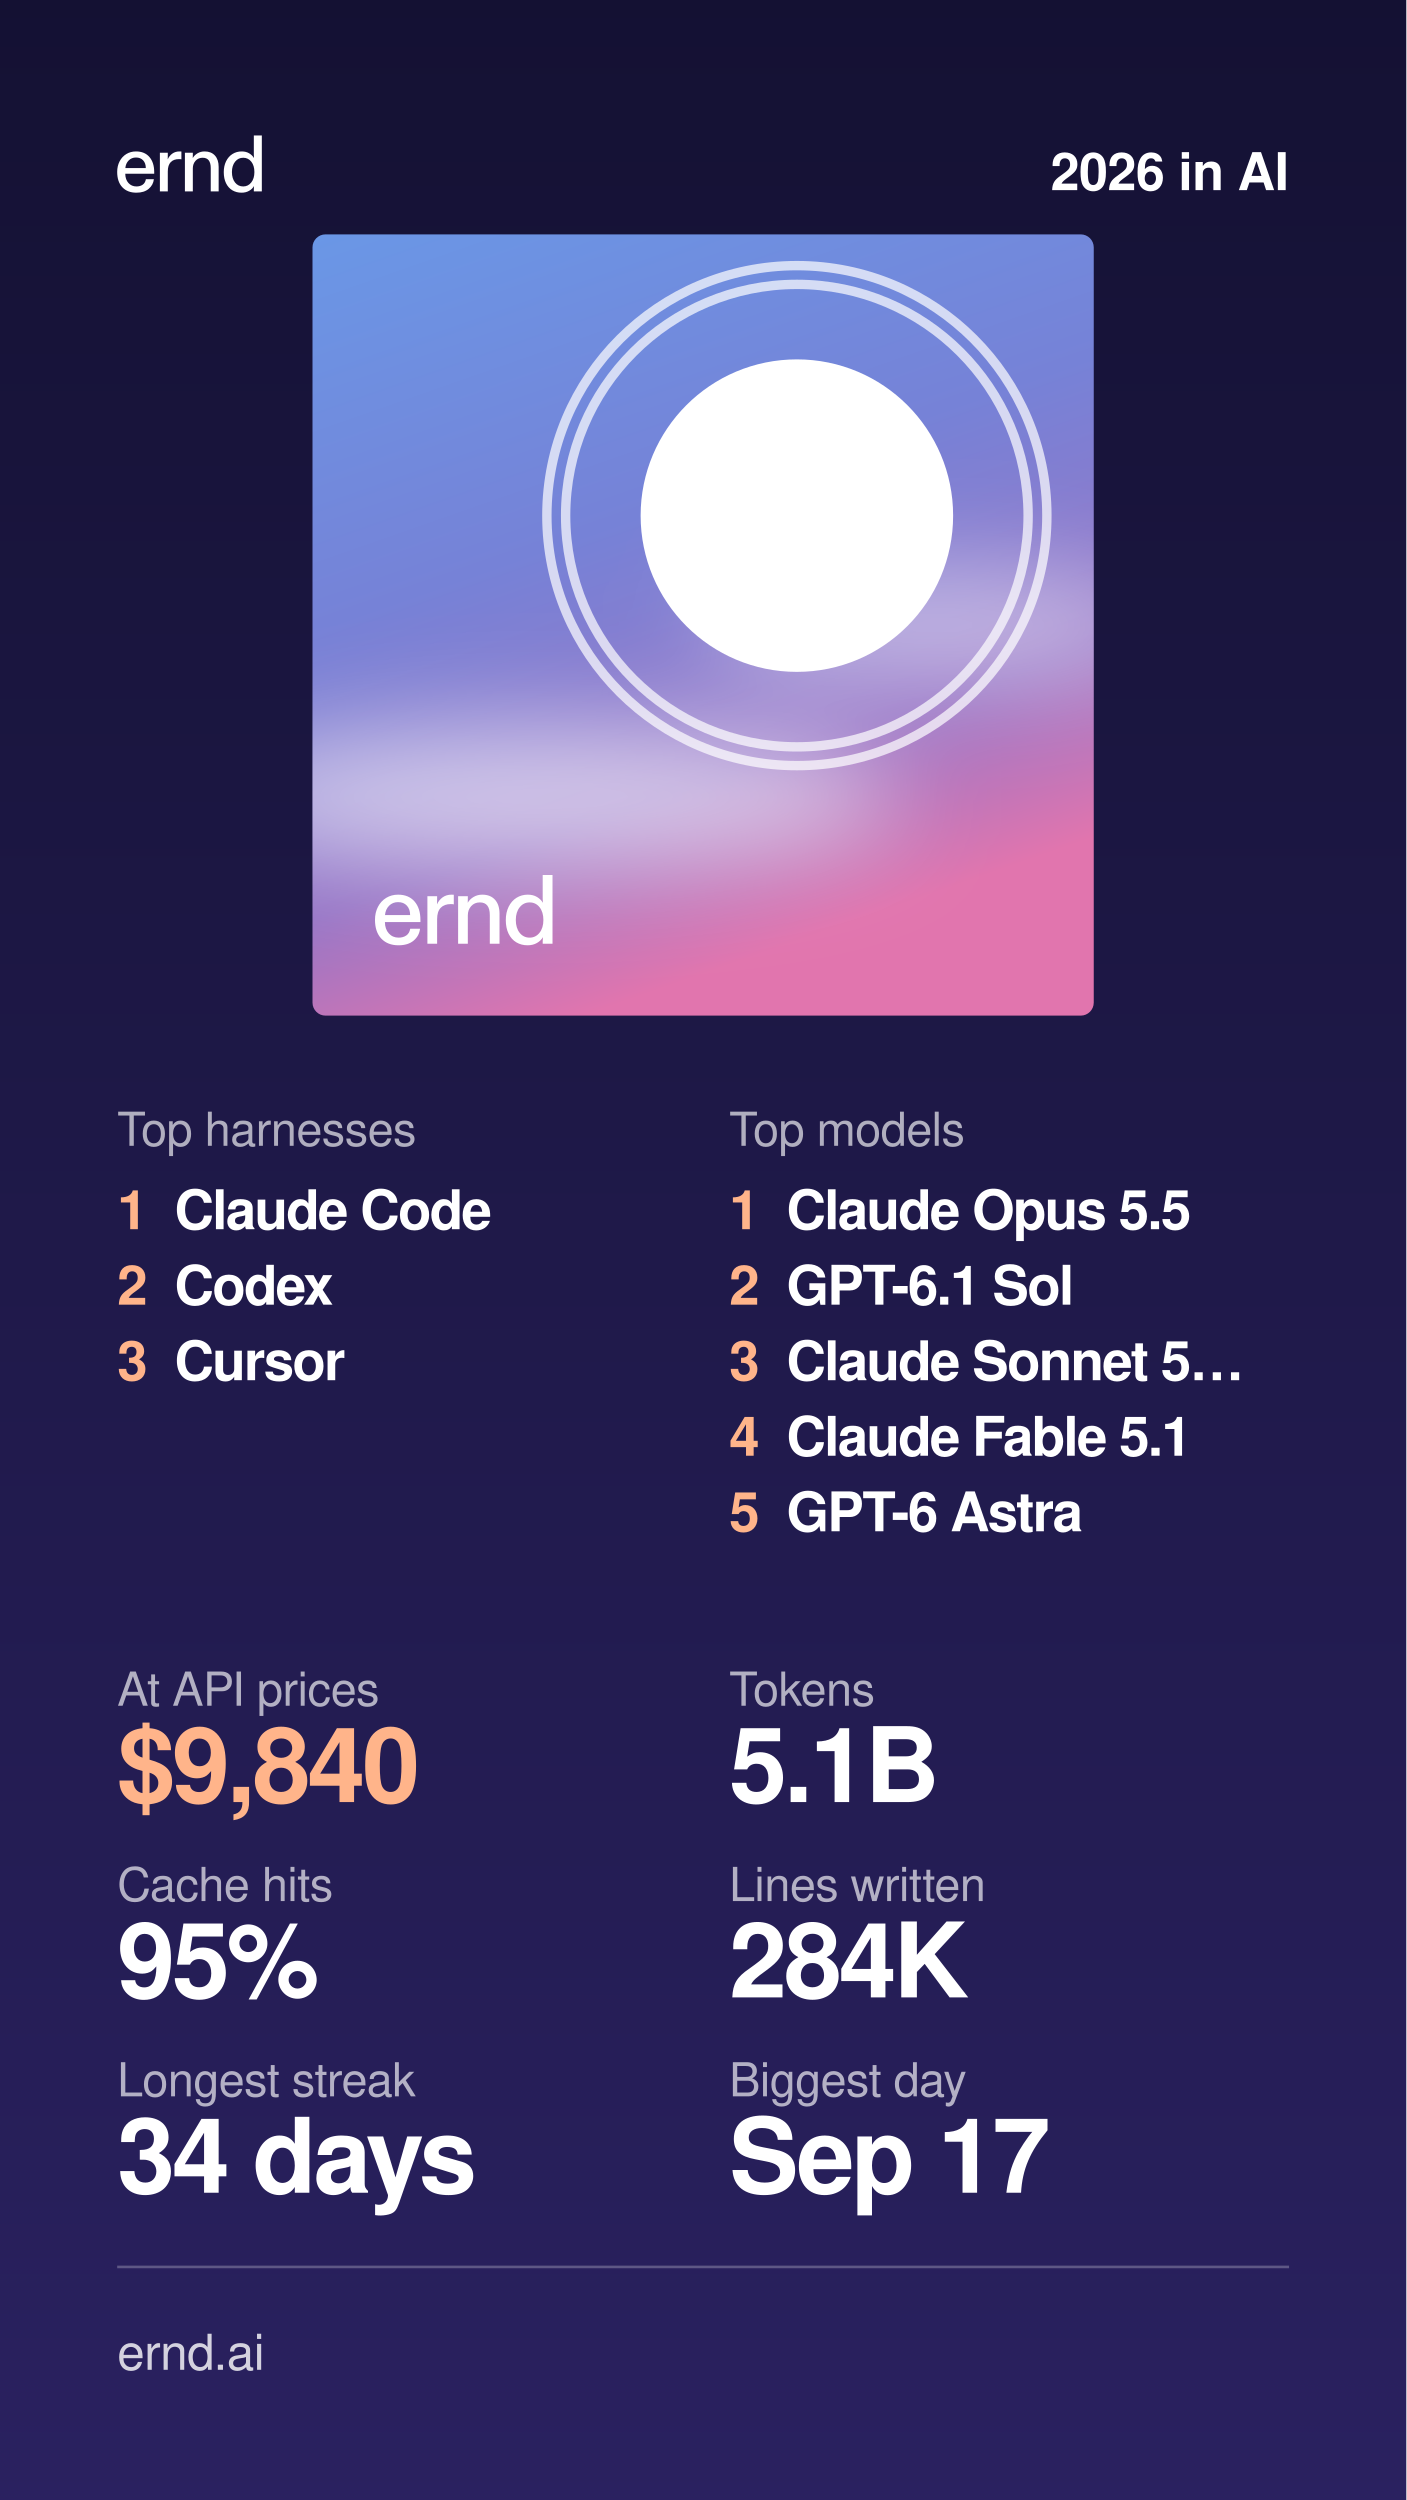
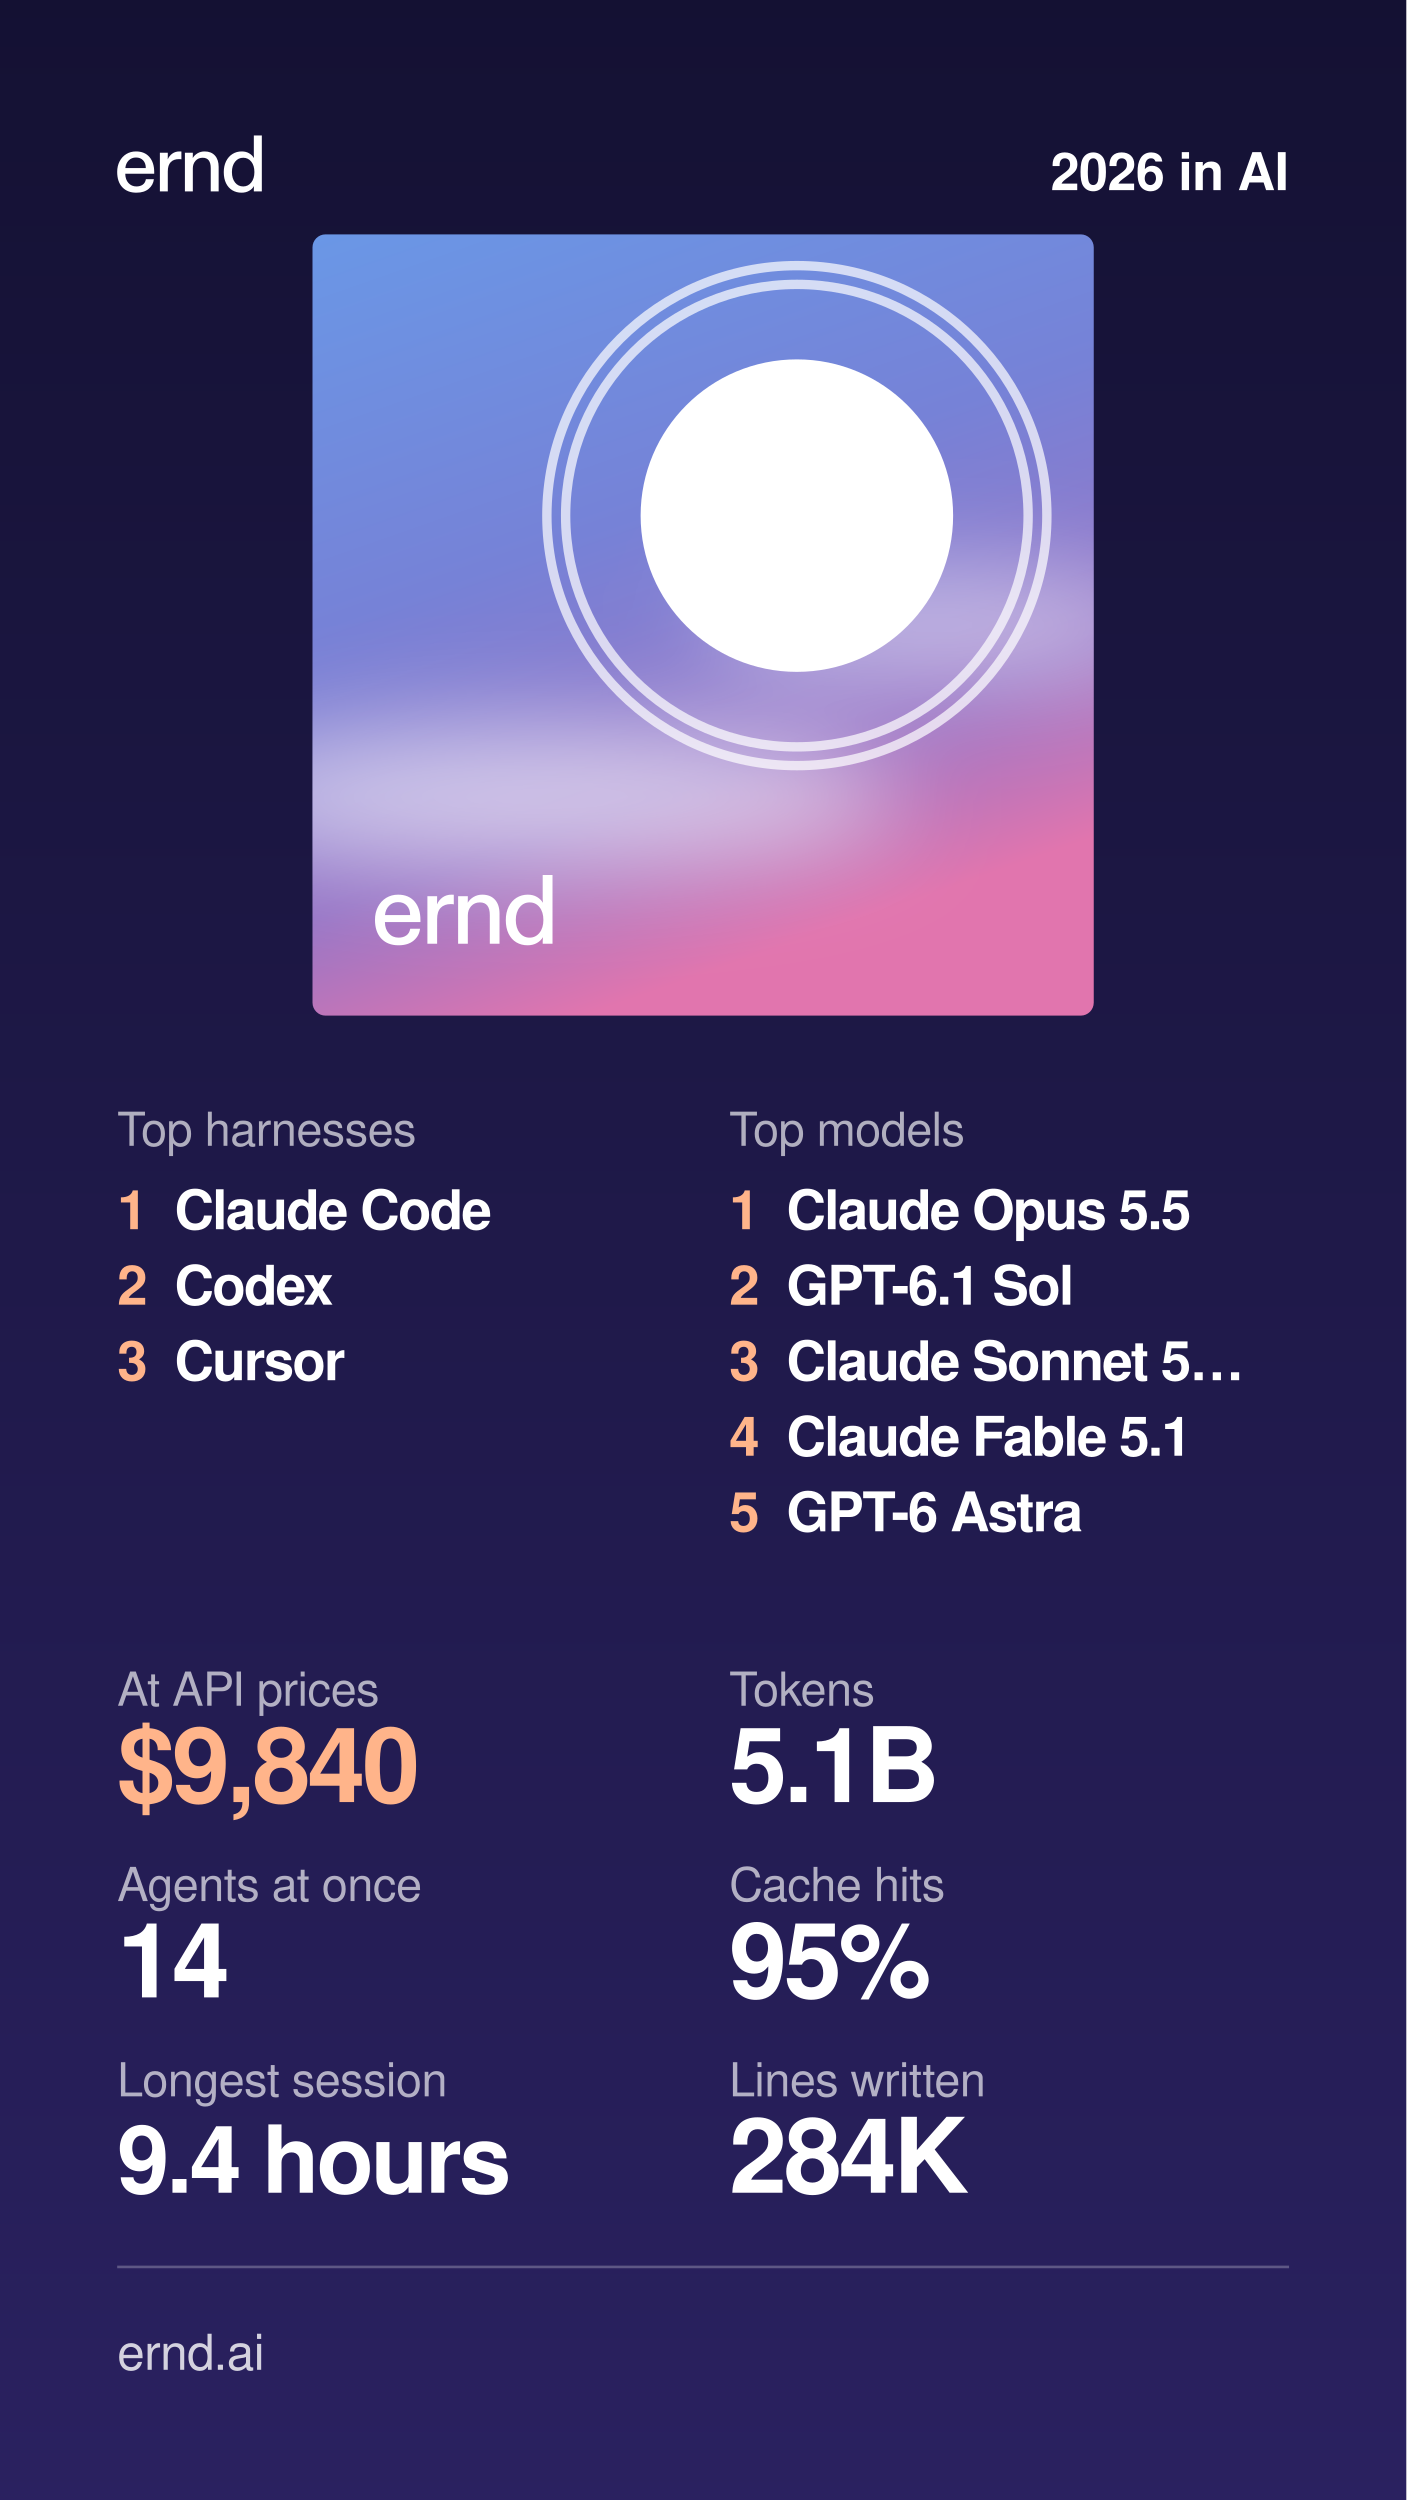
<svg xmlns="http://www.w3.org/2000/svg" width="1080" height="1920" viewBox="0 0 1080 1920">
  <defs>
    <linearGradient id="sky-summary" x1="0" y1="0" x2="0.35" y2="1">
      <stop offset="0" stop-color="#6a97e6" />
      <stop offset="0.45" stop-color="#7682d7" />
      <stop offset="0.78" stop-color="#9775c6" />
      <stop offset="1" stop-color="#e175ae" />
    </linearGradient>
    <linearGradient id="dusk-summary" x1="0" y1="0" x2="0" y2="1">
      <stop offset="0" stop-color="#141133" />
      <stop offset="1" stop-color="#2a2160" />
    </linearGradient>
    <linearGradient id="ink-summary" x1="0" y1="0" x2="1" y2="0">
      <stop offset="0" stop-color="#6a97e6" />
      <stop offset="0.5" stop-color="#9775c6" />
      <stop offset="1" stop-color="#e175ae" />
    </linearGradient>
    <filter id="cloud-summary" x="-50%" y="-50%" width="200%" height="200%">
      <feGaussianBlur stdDeviation="38" />
    </filter>
  </defs>
  <rect width="1080" height="1920" fill="url(#dusk-summary)" />
  <g fill="#ffffff" transform="translate(75.84 56.30) scale(4.3564)">
    <path transform="translate(2.686 20.821) scale(0.014096 -0.014096)" d="M40 244Q40 318 70.5 376.5Q101 435 154.5 467.5Q208 500 275 500Q383 500 443.0 430.5Q503 361 503 242V221H141Q142 148 181.0 105.0Q220 62 281 62Q327 62 359.0 84.0Q391 106 399 153H499Q491 80 434.0 32.0Q377 -16 280 -16Q169 -16 104.5 52.0Q40 120 40 244ZM398 292Q398 352 365.0 388.0Q332 424 275 424Q220 424 183.5 387.0Q147 350 142 292Z" />
    <path transform="translate(9.791 20.821) scale(0.014096 -0.014096)" d="M70 0V484H169V457Q169 419 168 401Q187 445 225.0 472.5Q263 500 316 500Q331 500 339 499V401Q328 404 309 404Q242 404 205.5 366.0Q169 328 169 250V0Z" />
    <path transform="translate(14.203 20.821) scale(0.014096 -0.014096)" d="M70 0V484H169V455Q169 431 168 417Q188 453 227.5 476.5Q267 500 316 500Q399 500 445.5 448.5Q492 397 492 306V0H393V292Q393 421 292 421Q237 421 203.0 383.0Q169 345 169 289V0Z" />
    <path transform="translate(21.476 20.821) scale(0.014096 -0.014096)" d="M40 241Q40 318 69.0 377.0Q98 436 149.0 468.0Q200 500 264 500Q319 500 358.5 476.0Q398 452 418 417Q416 432 416 460V700H516V0H416V25Q416 54 418 67Q399 32 358.0 8.0Q317 -16 262 -16Q198 -16 147.5 14.0Q97 44 68.5 102.0Q40 160 40 241ZM423 242Q423 323 384.0 372.0Q345 421 283 421Q221 421 181.5 371.5Q142 322 142 242Q142 161 181.0 111.5Q220 62 283 62Q344 62 383.5 111.5Q423 161 423 242Z" />
  </g>
  <text x="990" y="146" font-family="'ABC Diatype', 'Avenir Next', 'Segoe UI', 'Helvetica Neue', Helvetica, Arial, sans-serif" font-size="40" font-weight="600" fill="#ffffff" text-anchor="end" letter-spacing="-0.4">2026 in AI</text>
  <clipPath id="cover-summary">
    <rect x="240" y="180" width="600" height="600" rx="10" />
  </clipPath>
  <g clip-path="url(#cover-summary)">
    <rect x="240" y="180" width="600" height="600" fill="url(#sky-summary)" />
    <g filter="url(#cloud-summary)">
      <ellipse cx="420" cy="612" rx="270" ry="54" fill="#fff" opacity="0.6" />
      <ellipse cx="720" cy="480" rx="180" ry="42" fill="#fff" opacity="0.5" />
    </g>
    <circle cx="612" cy="396" r="120" fill="#ffffff" />
    <circle cx="612" cy="396" r="192" fill="none" stroke="#ffffff" stroke-width="7.2" opacity="0.7" />
    <circle cx="612" cy="396" r="177.6" fill="none" stroke="#ffffff" stroke-width="7.2" opacity="0.7" />
    <g fill="#ffffff" transform="translate(270.62 613.46) scale(5.3465)">
      <path transform="translate(2.686 20.821) scale(0.014096 -0.014096)" d="M40 244Q40 318 70.5 376.5Q101 435 154.5 467.5Q208 500 275 500Q383 500 443.0 430.5Q503 361 503 242V221H141Q142 148 181.0 105.0Q220 62 281 62Q327 62 359.0 84.0Q391 106 399 153H499Q491 80 434.0 32.0Q377 -16 280 -16Q169 -16 104.5 52.0Q40 120 40 244ZM398 292Q398 352 365.0 388.0Q332 424 275 424Q220 424 183.5 387.0Q147 350 142 292Z" />
      <path transform="translate(9.791 20.821) scale(0.014096 -0.014096)" d="M70 0V484H169V457Q169 419 168 401Q187 445 225.0 472.5Q263 500 316 500Q331 500 339 499V401Q328 404 309 404Q242 404 205.5 366.0Q169 328 169 250V0Z" />
      <path transform="translate(14.203 20.821) scale(0.014096 -0.014096)" d="M70 0V484H169V455Q169 431 168 417Q188 453 227.5 476.5Q267 500 316 500Q399 500 445.5 448.5Q492 397 492 306V0H393V292Q393 421 292 421Q237 421 203.0 383.0Q169 345 169 289V0Z" />
      <path transform="translate(21.476 20.821) scale(0.014096 -0.014096)" d="M40 241Q40 318 69.0 377.0Q98 436 149.0 468.0Q200 500 264 500Q319 500 358.5 476.0Q398 452 418 417Q416 432 416 460V700H516V0H416V25Q416 54 418 67Q399 32 358.0 8.0Q317 -16 262 -16Q198 -16 147.5 14.0Q97 44 68.5 102.0Q40 160 40 241ZM423 242Q423 323 384.0 372.0Q345 421 283 421Q221 421 181.5 371.5Q142 322 142 242Q142 161 181.0 111.5Q220 62 283 62Q344 62 383.5 111.5Q423 161 423 242Z" />
    </g>
  </g>
  <text x="90" y="880" font-family="'ABC Diatype', 'Avenir Next', 'Segoe UI', 'Helvetica Neue', Helvetica, Arial, sans-serif" font-size="36" font-weight="500" fill="#ffffff" text-anchor="start" letter-spacing="-0.4" opacity="0.65">Top harnesses</text>
  <text x="90" y="944" font-family="'ABC Diatype', 'Avenir Next', 'Segoe UI', 'Helvetica Neue', Helvetica, Arial, sans-serif" font-size="42" font-weight="700" fill="#ffb48a" text-anchor="start" letter-spacing="-1.3">1</text>
  <text x="134" y="944" font-family="'ABC Diatype', 'Avenir Next', 'Segoe UI', 'Helvetica Neue', Helvetica, Arial, sans-serif" font-size="42" font-weight="700" fill="#ffffff" text-anchor="start" letter-spacing="-1.3">Claude Code</text>
  <text x="90" y="1002" font-family="'ABC Diatype', 'Avenir Next', 'Segoe UI', 'Helvetica Neue', Helvetica, Arial, sans-serif" font-size="42" font-weight="700" fill="#ffb48a" text-anchor="start" letter-spacing="-1.3">2</text>
  <text x="134" y="1002" font-family="'ABC Diatype', 'Avenir Next', 'Segoe UI', 'Helvetica Neue', Helvetica, Arial, sans-serif" font-size="42" font-weight="700" fill="#ffffff" text-anchor="start" letter-spacing="-1.3">Codex</text>
  <text x="90" y="1060" font-family="'ABC Diatype', 'Avenir Next', 'Segoe UI', 'Helvetica Neue', Helvetica, Arial, sans-serif" font-size="42" font-weight="700" fill="#ffb48a" text-anchor="start" letter-spacing="-1.3">3</text>
  <text x="134" y="1060" font-family="'ABC Diatype', 'Avenir Next', 'Segoe UI', 'Helvetica Neue', Helvetica, Arial, sans-serif" font-size="42" font-weight="700" fill="#ffffff" text-anchor="start" letter-spacing="-1.3">Cursor</text>
  <text x="560" y="880" font-family="'ABC Diatype', 'Avenir Next', 'Segoe UI', 'Helvetica Neue', Helvetica, Arial, sans-serif" font-size="36" font-weight="500" fill="#ffffff" text-anchor="start" letter-spacing="-0.4" opacity="0.65">Top models</text>
  <text x="560" y="944" font-family="'ABC Diatype', 'Avenir Next', 'Segoe UI', 'Helvetica Neue', Helvetica, Arial, sans-serif" font-size="42" font-weight="700" fill="#ffb48a" text-anchor="start" letter-spacing="-1.3">1</text>
  <text x="604" y="944" font-family="'ABC Diatype', 'Avenir Next', 'Segoe UI', 'Helvetica Neue', Helvetica, Arial, sans-serif" font-size="42" font-weight="700" fill="#ffffff" text-anchor="start" letter-spacing="-1.3">Claude Opus 5.5</text>
  <text x="560" y="1002" font-family="'ABC Diatype', 'Avenir Next', 'Segoe UI', 'Helvetica Neue', Helvetica, Arial, sans-serif" font-size="42" font-weight="700" fill="#ffb48a" text-anchor="start" letter-spacing="-1.3">2</text>
  <text x="604" y="1002" font-family="'ABC Diatype', 'Avenir Next', 'Segoe UI', 'Helvetica Neue', Helvetica, Arial, sans-serif" font-size="42" font-weight="700" fill="#ffffff" text-anchor="start" letter-spacing="-1.3">GPT-6.1 Sol</text>
  <text x="560" y="1060" font-family="'ABC Diatype', 'Avenir Next', 'Segoe UI', 'Helvetica Neue', Helvetica, Arial, sans-serif" font-size="42" font-weight="700" fill="#ffb48a" text-anchor="start" letter-spacing="-1.3">3</text>
  <text x="604" y="1060" font-family="'ABC Diatype', 'Avenir Next', 'Segoe UI', 'Helvetica Neue', Helvetica, Arial, sans-serif" font-size="42" font-weight="700" fill="#ffffff" text-anchor="start" letter-spacing="-1.3">Claude Sonnet 5…</text>
  <text x="560" y="1118" font-family="'ABC Diatype', 'Avenir Next', 'Segoe UI', 'Helvetica Neue', Helvetica, Arial, sans-serif" font-size="42" font-weight="700" fill="#ffb48a" text-anchor="start" letter-spacing="-1.3">4</text>
  <text x="604" y="1118" font-family="'ABC Diatype', 'Avenir Next', 'Segoe UI', 'Helvetica Neue', Helvetica, Arial, sans-serif" font-size="42" font-weight="700" fill="#ffffff" text-anchor="start" letter-spacing="-1.3">Claude Fable 5.1</text>
  <text x="560" y="1176" font-family="'ABC Diatype', 'Avenir Next', 'Segoe UI', 'Helvetica Neue', Helvetica, Arial, sans-serif" font-size="42" font-weight="700" fill="#ffb48a" text-anchor="start" letter-spacing="-1.3">5</text>
  <text x="604" y="1176" font-family="'ABC Diatype', 'Avenir Next', 'Segoe UI', 'Helvetica Neue', Helvetica, Arial, sans-serif" font-size="42" font-weight="700" fill="#ffffff" text-anchor="start" letter-spacing="-1.3">GPT-6 Astra</text>
  <text x="90" y="1310" font-family="'ABC Diatype', 'Avenir Next', 'Segoe UI', 'Helvetica Neue', Helvetica, Arial, sans-serif" font-size="36" font-weight="500" fill="#ffffff" text-anchor="start" letter-spacing="-0.4" opacity="0.65">At API prices</text>
  <text x="90" y="1384" font-family="'ABC Diatype', 'Avenir Next', 'Segoe UI', 'Helvetica Neue', Helvetica, Arial, sans-serif" font-size="80" font-weight="700" fill="#ffb48a" text-anchor="start" letter-spacing="-2.4">$9,840</text>
  <text x="560" y="1310" font-family="'ABC Diatype', 'Avenir Next', 'Segoe UI', 'Helvetica Neue', Helvetica, Arial, sans-serif" font-size="36" font-weight="500" fill="#ffffff" text-anchor="start" letter-spacing="-0.4" opacity="0.65">Tokens</text>
  <text x="560" y="1384" font-family="'ABC Diatype', 'Avenir Next', 'Segoe UI', 'Helvetica Neue', Helvetica, Arial, sans-serif" font-size="80" font-weight="700" fill="#ffffff" text-anchor="start" letter-spacing="-2.4">5.1B</text>
-   <text x="90" y="1460" font-family="'ABC Diatype', 'Avenir Next', 'Segoe UI', 'Helvetica Neue', Helvetica, Arial, sans-serif" font-size="36" font-weight="500" fill="#ffffff" text-anchor="start" letter-spacing="-0.4" opacity="0.65">Cache hits</text>
-   <text x="90" y="1534" font-family="'ABC Diatype', 'Avenir Next', 'Segoe UI', 'Helvetica Neue', Helvetica, Arial, sans-serif" font-size="80" font-weight="700" fill="#ffffff" text-anchor="start" letter-spacing="-2.4">95%</text>
-   <text x="560" y="1460" font-family="'ABC Diatype', 'Avenir Next', 'Segoe UI', 'Helvetica Neue', Helvetica, Arial, sans-serif" font-size="36" font-weight="500" fill="#ffffff" text-anchor="start" letter-spacing="-0.4" opacity="0.65">Lines written</text>
-   <text x="560" y="1534" font-family="'ABC Diatype', 'Avenir Next', 'Segoe UI', 'Helvetica Neue', Helvetica, Arial, sans-serif" font-size="80" font-weight="700" fill="#ffffff" text-anchor="start" letter-spacing="-2.4">284K</text>
-   <text x="90" y="1610" font-family="'ABC Diatype', 'Avenir Next', 'Segoe UI', 'Helvetica Neue', Helvetica, Arial, sans-serif" font-size="36" font-weight="500" fill="#ffffff" text-anchor="start" letter-spacing="-0.4" opacity="0.65">Longest streak</text>
-   <text x="90" y="1684" font-family="'ABC Diatype', 'Avenir Next', 'Segoe UI', 'Helvetica Neue', Helvetica, Arial, sans-serif" font-size="80" font-weight="700" fill="#ffffff" text-anchor="start" letter-spacing="-2.4">34 days</text>
-   <text x="560" y="1610" font-family="'ABC Diatype', 'Avenir Next', 'Segoe UI', 'Helvetica Neue', Helvetica, Arial, sans-serif" font-size="36" font-weight="500" fill="#ffffff" text-anchor="start" letter-spacing="-0.4" opacity="0.65">Biggest day</text>
-   <text x="560" y="1684" font-family="'ABC Diatype', 'Avenir Next', 'Segoe UI', 'Helvetica Neue', Helvetica, Arial, sans-serif" font-size="80" font-weight="700" fill="#ffffff" text-anchor="start" letter-spacing="-2.4">Sep 17</text>
+   <text x="90" y="1460" font-family="'ABC Diatype', 'Avenir Next', 'Segoe UI', 'Helvetica Neue', Helvetica, Arial, sans-serif" font-size="36" font-weight="500" fill="#ffffff" text-anchor="start" letter-spacing="-0.4" opacity="0.65">Agents at once</text>
+   <text x="90" y="1534" font-family="'ABC Diatype', 'Avenir Next', 'Segoe UI', 'Helvetica Neue', Helvetica, Arial, sans-serif" font-size="80" font-weight="700" fill="#ffffff" text-anchor="start" letter-spacing="-2.4">14</text>
+   <text x="560" y="1460" font-family="'ABC Diatype', 'Avenir Next', 'Segoe UI', 'Helvetica Neue', Helvetica, Arial, sans-serif" font-size="36" font-weight="500" fill="#ffffff" text-anchor="start" letter-spacing="-0.4" opacity="0.65">Cache hits</text>
+   <text x="560" y="1534" font-family="'ABC Diatype', 'Avenir Next', 'Segoe UI', 'Helvetica Neue', Helvetica, Arial, sans-serif" font-size="80" font-weight="700" fill="#ffffff" text-anchor="start" letter-spacing="-2.4">95%</text>
+   <text x="90" y="1610" font-family="'ABC Diatype', 'Avenir Next', 'Segoe UI', 'Helvetica Neue', Helvetica, Arial, sans-serif" font-size="36" font-weight="500" fill="#ffffff" text-anchor="start" letter-spacing="-0.4" opacity="0.65">Longest session</text>
+   <text x="90" y="1684" font-family="'ABC Diatype', 'Avenir Next', 'Segoe UI', 'Helvetica Neue', Helvetica, Arial, sans-serif" font-size="72" font-weight="700" fill="#ffffff" text-anchor="start" letter-spacing="-2.2">9.4 hours</text>
+   <text x="560" y="1610" font-family="'ABC Diatype', 'Avenir Next', 'Segoe UI', 'Helvetica Neue', Helvetica, Arial, sans-serif" font-size="36" font-weight="500" fill="#ffffff" text-anchor="start" letter-spacing="-0.4" opacity="0.65">Lines written</text>
+   <text x="560" y="1684" font-family="'ABC Diatype', 'Avenir Next', 'Segoe UI', 'Helvetica Neue', Helvetica, Arial, sans-serif" font-size="80" font-weight="700" fill="#ffffff" text-anchor="start" letter-spacing="-2.4">284K</text>
  <rect x="90" y="1740" width="900" height="2" fill="#ffffff" opacity="0.25" />
  <text x="90" y="1820" font-family="'ABC Diatype', 'Avenir Next', 'Segoe UI', 'Helvetica Neue', Helvetica, Arial, sans-serif" font-size="38" font-weight="500" fill="#ffffff" text-anchor="start" letter-spacing="-0.4" opacity="0.8">ernd.ai</text>
</svg>
